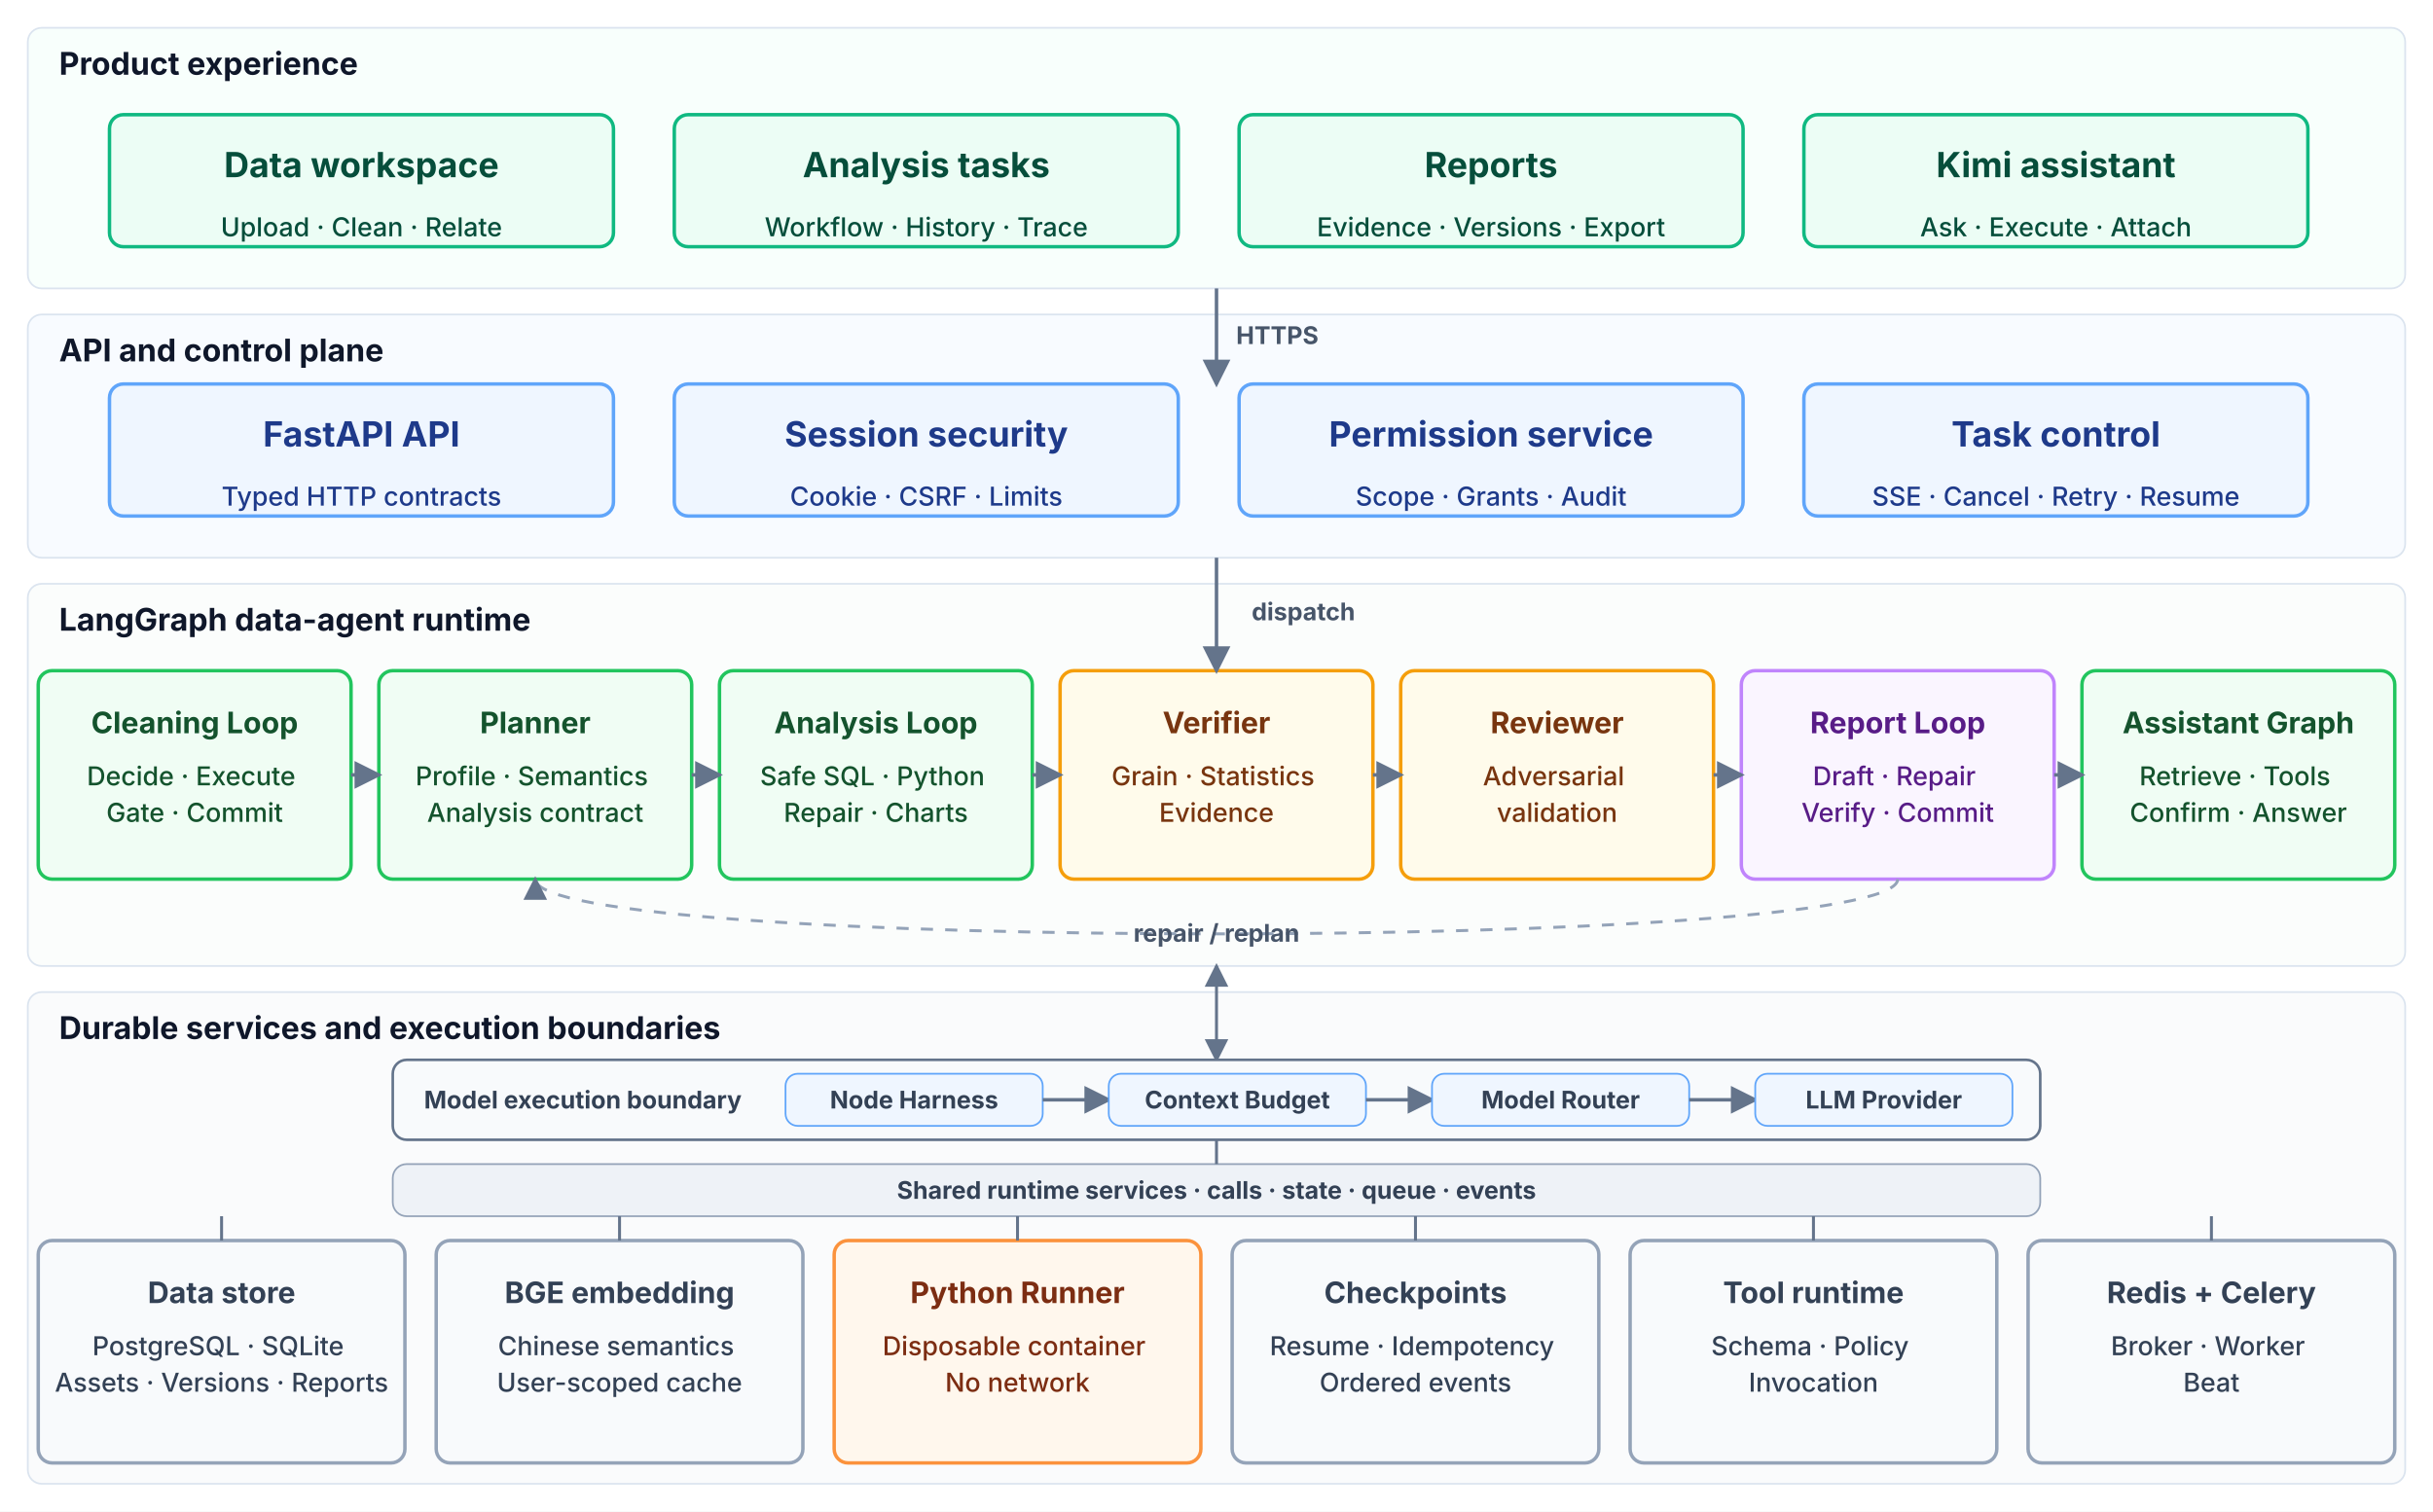
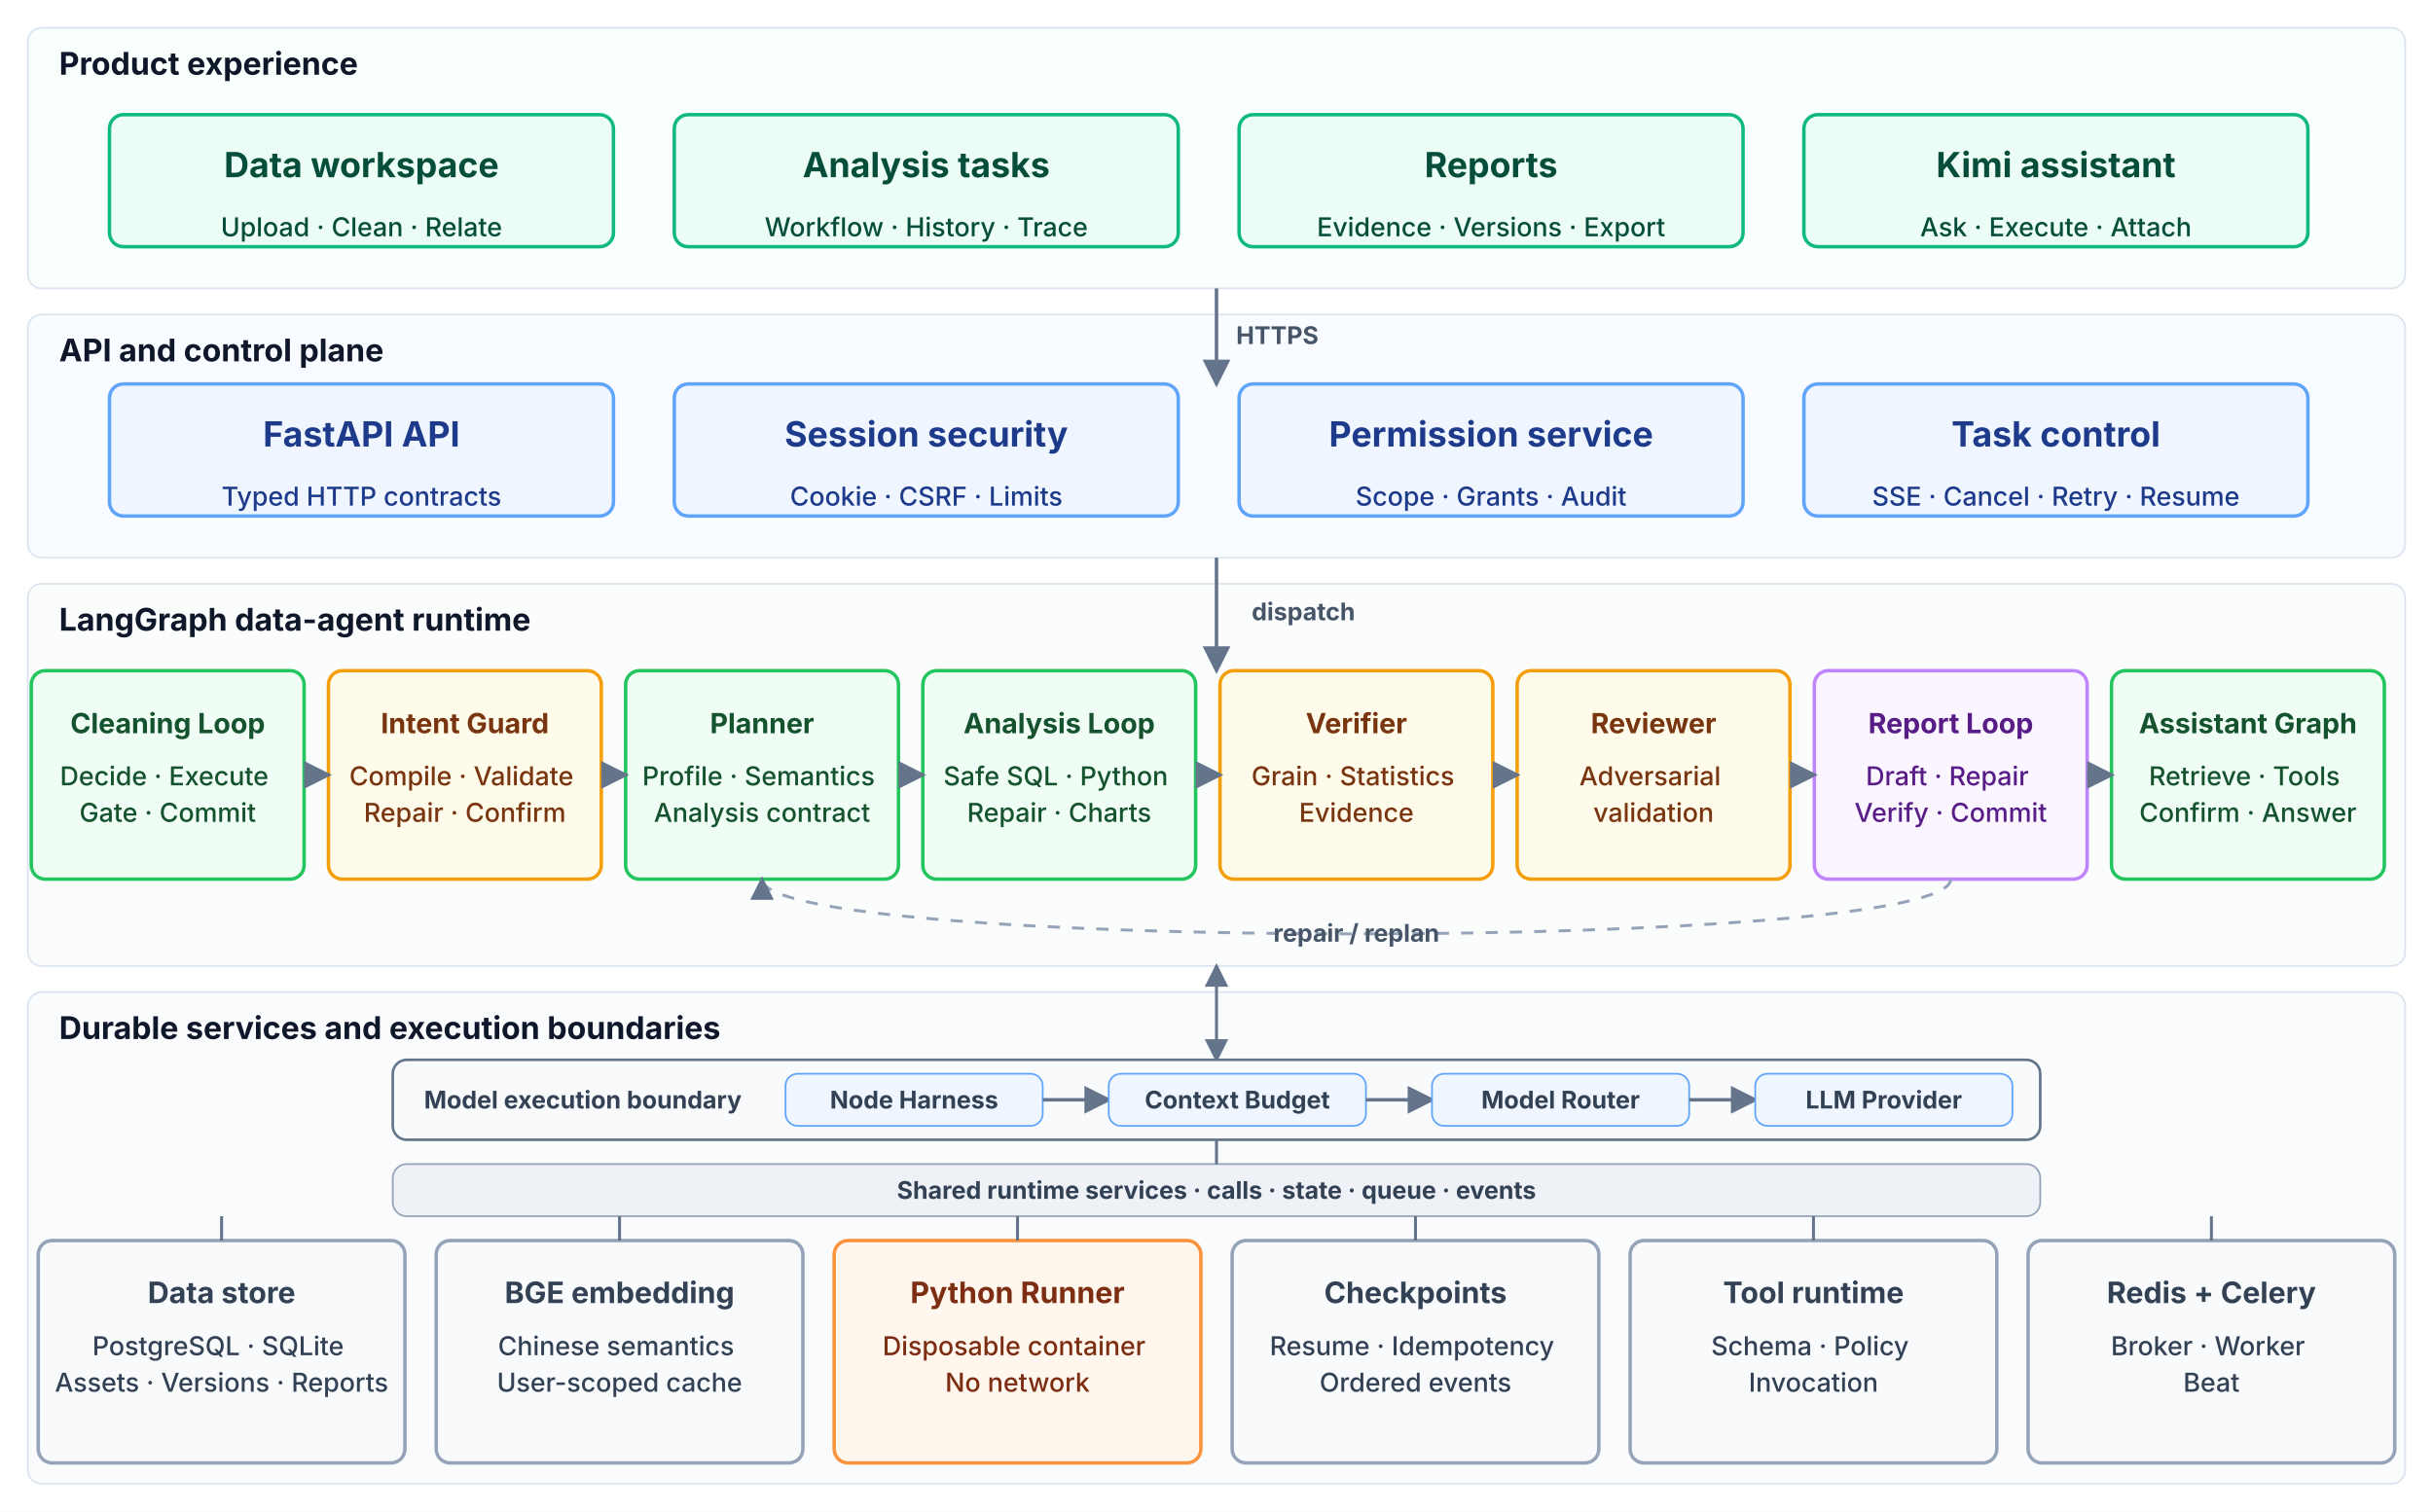
<svg xmlns="http://www.w3.org/2000/svg" width="1400" height="870" viewBox="0 0 1400 870" role="img" aria-labelledby="title desc">
  <defs>
    <marker id="arrow" markerWidth="8" markerHeight="8" refX="7" refY="4" orient="auto-start-reverse" markerUnits="strokeWidth">
      <path d="M0,0 L8,4 L0,8 Z" fill="#64748b" />
    </marker>
    <style>
      text { font-family: Inter, "Segoe UI", "Microsoft YaHei", Arial, sans-serif; }
      .layer { font-size: 18px; font-weight: 700; fill: #0f172a; }
      .card-title { font-weight: 700; }
      .card-detail { font-size: 15px; font-weight: 500; }
      .arrow { stroke: #64748b; stroke-width: 2; fill: none; }
      .arrow.muted { stroke: #94a3b8; stroke-width: 1.7; }
      .shared-connection { stroke: #64748b; stroke-width: 1.7; fill: none; }
      .flow-label { font-size: 14px; font-weight: 700; fill: #475569; }
      .service-bus { font-size: 14px; font-weight: 700; fill: #334155; }
    </style>
  </defs>
  <rect width="1400" height="870" fill="#ffffff" />
  <rect x="16" y="16" width="1368" height="150" rx="8" fill="#f8fffc" stroke="#dbe4ef" />
  <text x="34" y="43" class="layer">Product experience</text>
  <rect x="16" y="181" width="1368" height="140" rx="8" fill="#f8fbff" stroke="#dbe4ef" />
  <text x="34" y="208" class="layer">API and control plane</text>
  <rect x="16" y="336" width="1368" height="220" rx="8" fill="#fbfdfc" stroke="#dbe4ef" />
  <text x="34" y="363" class="layer">LangGraph data-agent runtime</text>
  <rect x="16" y="571" width="1368" height="283" rx="8" fill="#fafbfc" stroke="#dbe4ef" />
  <text x="34" y="598" class="layer">Durable services and execution boundaries</text>
  <rect x="63" y="66" width="290" height="76" rx="8" fill="#ecfdf5" stroke="#10b981" stroke-width="2" />
  <text x="208" y="102" text-anchor="middle" class="card-title" font-size="20" fill="#064e3b">Data workspace</text>
  <text text-anchor="middle" class="card-detail" fill="#064e3b">
    <tspan x="208" y="136">Upload · Clean · Relate</tspan>
  </text>
  <rect x="388" y="66" width="290" height="76" rx="8" fill="#ecfdf5" stroke="#10b981" stroke-width="2" />
  <text x="533" y="102" text-anchor="middle" class="card-title" font-size="20" fill="#064e3b">Analysis tasks</text>
  <text text-anchor="middle" class="card-detail" fill="#064e3b">
    <tspan x="533" y="136">Workflow · History · Trace</tspan>
  </text>
  <rect x="713" y="66" width="290" height="76" rx="8" fill="#ecfdf5" stroke="#10b981" stroke-width="2" />
  <text x="858" y="102" text-anchor="middle" class="card-title" font-size="20" fill="#064e3b">Reports</text>
  <text text-anchor="middle" class="card-detail" fill="#064e3b">
    <tspan x="858" y="136">Evidence · Versions · Export</tspan>
  </text>
  <rect x="1038" y="66" width="290" height="76" rx="8" fill="#ecfdf5" stroke="#10b981" stroke-width="2" />
  <text x="1183" y="102" text-anchor="middle" class="card-title" font-size="20" fill="#064e3b">Kimi assistant</text>
  <text text-anchor="middle" class="card-detail" fill="#064e3b">
    <tspan x="1183" y="136">Ask · Execute · Attach</tspan>
  </text>
  <rect x="63" y="221" width="290" height="76" rx="8" fill="#eff6ff" stroke="#60a5fa" stroke-width="2" />
  <text x="208" y="257" text-anchor="middle" class="card-title" font-size="20" fill="#1e3a8a">FastAPI API</text>
  <text text-anchor="middle" class="card-detail" fill="#1e3a8a">
    <tspan x="208" y="291">Typed HTTP contracts</tspan>
  </text>
  <rect x="388" y="221" width="290" height="76" rx="8" fill="#eff6ff" stroke="#60a5fa" stroke-width="2" />
  <text x="533" y="257" text-anchor="middle" class="card-title" font-size="20" fill="#1e3a8a">Session security</text>
  <text text-anchor="middle" class="card-detail" fill="#1e3a8a">
    <tspan x="533" y="291">Cookie · CSRF · Limits</tspan>
  </text>
  <rect x="713" y="221" width="290" height="76" rx="8" fill="#eff6ff" stroke="#60a5fa" stroke-width="2" />
  <text x="858" y="257" text-anchor="middle" class="card-title" font-size="20" fill="#1e3a8a">Permission service</text>
  <text text-anchor="middle" class="card-detail" fill="#1e3a8a">
    <tspan x="858" y="291">Scope · Grants · Audit</tspan>
  </text>
  <rect x="1038" y="221" width="290" height="76" rx="8" fill="#eff6ff" stroke="#60a5fa" stroke-width="2" />
  <text x="1183" y="257" text-anchor="middle" class="card-title" font-size="20" fill="#1e3a8a">Task control</text>
  <text text-anchor="middle" class="card-detail" fill="#1e3a8a">
    <tspan x="1183" y="291">SSE · Cancel · Retry · Resume</tspan>
  </text>
-   <rect x="22" y="386" width="180" height="120" rx="8" fill="#f0fdf4" stroke="#22c55e" stroke-width="2" />
-   <text x="112" y="422" text-anchor="middle" class="card-title" font-size="17" fill="#14532d">Cleaning Loop</text>
+   <rect x="18" y="386" width="157" height="120" rx="8" fill="#f0fdf4" stroke="#22c55e" stroke-width="2" />
+   <text x="96.5" y="422" text-anchor="middle" class="card-title" font-size="16" fill="#14532d">Cleaning Loop</text>
  <text text-anchor="middle" class="card-detail" fill="#14532d">
-     <tspan x="112" y="452">Decide · Execute</tspan>
-     <tspan x="112" y="473">Gate · Commit</tspan>
+     <tspan x="96.5" y="452">Decide · Execute</tspan>
+     <tspan x="96.5" y="473">Gate · Commit</tspan>
  </text>
-   <rect x="218" y="386" width="180" height="120" rx="8" fill="#f0fdf4" stroke="#22c55e" stroke-width="2" />
-   <text x="308" y="422" text-anchor="middle" class="card-title" font-size="17" fill="#14532d">Planner</text>
+   <rect x="189" y="386" width="157" height="120" rx="8" fill="#fffbeb" stroke="#f59e0b" stroke-width="2" />
+   <text x="267.5" y="422" text-anchor="middle" class="card-title" font-size="16" fill="#78350f">Intent Guard</text>
+   <text text-anchor="middle" class="card-detail" fill="#78350f">
+     <tspan x="267.5" y="452">Compile · Validate</tspan>
+     <tspan x="267.5" y="473">Repair · Confirm</tspan>
+   </text>
+   <rect x="360" y="386" width="157" height="120" rx="8" fill="#f0fdf4" stroke="#22c55e" stroke-width="2" />
+   <text x="438.5" y="422" text-anchor="middle" class="card-title" font-size="16" fill="#14532d">Planner</text>
  <text text-anchor="middle" class="card-detail" fill="#14532d">
-     <tspan x="308" y="452">Profile · Semantics</tspan>
-     <tspan x="308" y="473">Analysis contract</tspan>
+     <tspan x="438.5" y="452">Profile · Semantics</tspan>
+     <tspan x="438.5" y="473">Analysis contract</tspan>
  </text>
-   <rect x="414" y="386" width="180" height="120" rx="8" fill="#f0fdf4" stroke="#22c55e" stroke-width="2" />
-   <text x="504" y="422" text-anchor="middle" class="card-title" font-size="17" fill="#14532d">Analysis Loop</text>
+   <rect x="531" y="386" width="157" height="120" rx="8" fill="#f0fdf4" stroke="#22c55e" stroke-width="2" />
+   <text x="609.5" y="422" text-anchor="middle" class="card-title" font-size="16" fill="#14532d">Analysis Loop</text>
  <text text-anchor="middle" class="card-detail" fill="#14532d">
-     <tspan x="504" y="452">Safe SQL · Python</tspan>
-     <tspan x="504" y="473">Repair · Charts</tspan>
+     <tspan x="609.5" y="452">Safe SQL · Python</tspan>
+     <tspan x="609.5" y="473">Repair · Charts</tspan>
  </text>
-   <rect x="610" y="386" width="180" height="120" rx="8" fill="#fffbeb" stroke="#f59e0b" stroke-width="2" />
-   <text x="700" y="422" text-anchor="middle" class="card-title" font-size="17" fill="#78350f">Verifier</text>
+   <rect x="702" y="386" width="157" height="120" rx="8" fill="#fffbeb" stroke="#f59e0b" stroke-width="2" />
+   <text x="780.5" y="422" text-anchor="middle" class="card-title" font-size="16" fill="#78350f">Verifier</text>
  <text text-anchor="middle" class="card-detail" fill="#78350f">
-     <tspan x="700" y="452">Grain · Statistics</tspan>
-     <tspan x="700" y="473">Evidence</tspan>
+     <tspan x="780.5" y="452">Grain · Statistics</tspan>
+     <tspan x="780.5" y="473">Evidence</tspan>
  </text>
-   <rect x="806" y="386" width="180" height="120" rx="8" fill="#fffbeb" stroke="#f59e0b" stroke-width="2" />
-   <text x="896" y="422" text-anchor="middle" class="card-title" font-size="17" fill="#78350f">Reviewer</text>
+   <rect x="873" y="386" width="157" height="120" rx="8" fill="#fffbeb" stroke="#f59e0b" stroke-width="2" />
+   <text x="951.5" y="422" text-anchor="middle" class="card-title" font-size="16" fill="#78350f">Reviewer</text>
  <text text-anchor="middle" class="card-detail" fill="#78350f">
-     <tspan x="896" y="452">Adversarial</tspan>
-     <tspan x="896" y="473">validation</tspan>
+     <tspan x="951.5" y="452">Adversarial</tspan>
+     <tspan x="951.5" y="473">validation</tspan>
  </text>
-   <rect x="1002" y="386" width="180" height="120" rx="8" fill="#faf5ff" stroke="#c084fc" stroke-width="2" />
-   <text x="1092" y="422" text-anchor="middle" class="card-title" font-size="17" fill="#581c87">Report Loop</text>
+   <rect x="1044" y="386" width="157" height="120" rx="8" fill="#faf5ff" stroke="#c084fc" stroke-width="2" />
+   <text x="1122.5" y="422" text-anchor="middle" class="card-title" font-size="16" fill="#581c87">Report Loop</text>
  <text text-anchor="middle" class="card-detail" fill="#581c87">
-     <tspan x="1092" y="452">Draft · Repair</tspan>
-     <tspan x="1092" y="473">Verify · Commit</tspan>
+     <tspan x="1122.5" y="452">Draft · Repair</tspan>
+     <tspan x="1122.5" y="473">Verify · Commit</tspan>
  </text>
-   <rect x="1198" y="386" width="180" height="120" rx="8" fill="#f0fdf4" stroke="#22c55e" stroke-width="2" />
-   <text x="1288" y="422" text-anchor="middle" class="card-title" font-size="17" fill="#14532d">Assistant Graph</text>
+   <rect x="1215" y="386" width="157" height="120" rx="8" fill="#f0fdf4" stroke="#22c55e" stroke-width="2" />
+   <text x="1293.5" y="422" text-anchor="middle" class="card-title" font-size="16" fill="#14532d">Assistant Graph</text>
  <text text-anchor="middle" class="card-detail" fill="#14532d">
-     <tspan x="1288" y="452">Retrieve · Tools</tspan>
-     <tspan x="1288" y="473">Confirm · Answer</tspan>
+     <tspan x="1293.5" y="452">Retrieve · Tools</tspan>
+     <tspan x="1293.5" y="473">Confirm · Answer</tspan>
  </text>
  <rect x="22" y="714" width="211" height="128" rx="8" fill="#f8fafc" stroke="#94a3b8" stroke-width="2" />
  <text x="127.5" y="750" text-anchor="middle" class="card-title" font-size="17" fill="#334155">Data store</text>
  <text text-anchor="middle" class="card-detail" fill="#334155">
    <tspan x="127.5" y="780">PostgreSQL · SQLite</tspan>
    <tspan x="127.5" y="801">Assets · Versions · Reports</tspan>
  </text>
  <rect x="251" y="714" width="211" height="128" rx="8" fill="#f8fafc" stroke="#94a3b8" stroke-width="2" />
  <text x="356.5" y="750" text-anchor="middle" class="card-title" font-size="17" fill="#334155">BGE embedding</text>
  <text text-anchor="middle" class="card-detail" fill="#334155">
    <tspan x="356.5" y="780">Chinese semantics</tspan>
    <tspan x="356.5" y="801">User-scoped cache</tspan>
  </text>
  <rect x="480" y="714" width="211" height="128" rx="8" fill="#fff7ed" stroke="#fb923c" stroke-width="2" />
  <text x="585.5" y="750" text-anchor="middle" class="card-title" font-size="17" fill="#7c2d12">Python Runner</text>
  <text text-anchor="middle" class="card-detail" fill="#7c2d12">
    <tspan x="585.5" y="780">Disposable container</tspan>
    <tspan x="585.5" y="801">No network</tspan>
  </text>
  <rect x="709" y="714" width="211" height="128" rx="8" fill="#f8fafc" stroke="#94a3b8" stroke-width="2" />
  <text x="814.5" y="750" text-anchor="middle" class="card-title" font-size="17" fill="#334155">Checkpoints</text>
  <text text-anchor="middle" class="card-detail" fill="#334155">
    <tspan x="814.5" y="780">Resume · Idempotency</tspan>
    <tspan x="814.5" y="801">Ordered events</tspan>
  </text>
  <rect x="938" y="714" width="211" height="128" rx="8" fill="#f8fafc" stroke="#94a3b8" stroke-width="2" />
  <text x="1043.5" y="750" text-anchor="middle" class="card-title" font-size="17" fill="#334155">Tool runtime</text>
  <text text-anchor="middle" class="card-detail" fill="#334155">
    <tspan x="1043.5" y="780">Schema · Policy</tspan>
    <tspan x="1043.5" y="801">Invocation</tspan>
  </text>
  <rect x="1167" y="714" width="211" height="128" rx="8" fill="#f8fafc" stroke="#94a3b8" stroke-width="2" />
  <text x="1272.5" y="750" text-anchor="middle" class="card-title" font-size="17" fill="#334155">Redis + Celery</text>
  <text text-anchor="middle" class="card-detail" fill="#334155">
    <tspan x="1272.5" y="780">Broker · Worker</tspan>
    <tspan x="1272.5" y="801">Beat</tspan>
  </text>
  <line x1="700" y1="166" x2="700" y2="221" class="arrow" marker-end="url(#arrow)" />
  <text x="735" y="198" text-anchor="middle" class="flow-label">HTTPS</text>
  <line x1="700" y1="321" x2="700" y2="386" class="arrow" marker-end="url(#arrow)" />
  <text x="750" y="357" text-anchor="middle" class="flow-label">dispatch</text>
-   <line x1="202" y1="446" x2="218" y2="446" class="arrow" marker-end="url(#arrow)" />
-   <line x1="398" y1="446" x2="414" y2="446" class="arrow" marker-end="url(#arrow)" />
-   <line x1="594" y1="446" x2="610" y2="446" class="arrow" marker-end="url(#arrow)" />
-   <line x1="790" y1="446" x2="806" y2="446" class="arrow" marker-end="url(#arrow)" />
-   <line x1="986" y1="446" x2="1002" y2="446" class="arrow" marker-end="url(#arrow)" />
-   <line x1="1182" y1="446" x2="1198" y2="446" class="arrow" marker-end="url(#arrow)" />
+   <line x1="175" y1="446" x2="189" y2="446" class="arrow" marker-end="url(#arrow)" />
+   <line x1="346" y1="446" x2="360" y2="446" class="arrow" marker-end="url(#arrow)" />
+   <line x1="517" y1="446" x2="531" y2="446" class="arrow" marker-end="url(#arrow)" />
+   <line x1="688" y1="446" x2="702" y2="446" class="arrow" marker-end="url(#arrow)" />
+   <line x1="859" y1="446" x2="873" y2="446" class="arrow" marker-end="url(#arrow)" />
+   <line x1="1030" y1="446" x2="1044" y2="446" class="arrow" marker-end="url(#arrow)" />
+   <line x1="1201" y1="446" x2="1215" y2="446" class="arrow" marker-end="url(#arrow)" />
  <line x1="700" y1="556" x2="700" y2="610" class="shared-connection" marker-start="url(#arrow)" marker-end="url(#arrow)" />
  <rect x="226" y="610" width="948" height="46" rx="8" fill="#f8fafc" stroke="#64748b" stroke-width="1.5" />
  <text x="244" y="638" class="service-bus">Model execution boundary</text>
  <rect x="452" y="618" width="148" height="30" rx="7" fill="#eff6ff" stroke="#60a5fa" />
  <text x="526" y="638" text-anchor="middle" class="service-bus" fill="#1e3a8a">Node Harness</text>
  <line x1="600" y1="633" x2="638" y2="633" class="arrow" marker-end="url(#arrow)" />
  <rect x="638" y="618" width="148" height="30" rx="7" fill="#eff6ff" stroke="#60a5fa" />
  <text x="712" y="638" text-anchor="middle" class="service-bus" fill="#1e3a8a">Context Budget</text>
  <line x1="786" y1="633" x2="824" y2="633" class="arrow" marker-end="url(#arrow)" />
  <rect x="824" y="618" width="148" height="30" rx="7" fill="#eff6ff" stroke="#60a5fa" />
  <text x="898" y="638" text-anchor="middle" class="service-bus" fill="#1e3a8a">Model Router</text>
  <line x1="972" y1="633" x2="1010" y2="633" class="arrow" marker-end="url(#arrow)" />
  <rect x="1010" y="618" width="148" height="30" rx="7" fill="#eff6ff" stroke="#60a5fa" />
  <text x="1084" y="638" text-anchor="middle" class="service-bus" fill="#1e3a8a">LLM Provider</text>
  <rect x="226" y="670" width="948" height="30" rx="8" fill="#eef2f7" stroke="#94a3b8" />
  <text x="700" y="690" text-anchor="middle" class="service-bus">Shared runtime services · calls · state · queue · events</text>
  <line x1="700" y1="656" x2="700" y2="670" class="shared-connection" />
  <line x1="127.5" y1="700" x2="127.5" y2="714" class="shared-connection" />
  <line x1="356.5" y1="700" x2="356.5" y2="714" class="shared-connection" />
  <line x1="585.5" y1="700" x2="585.5" y2="714" class="shared-connection" />
  <line x1="814.5" y1="700" x2="814.5" y2="714" class="shared-connection" />
  <line x1="1043.5" y1="700" x2="1043.5" y2="714" class="shared-connection" />
  <line x1="1272.5" y1="700" x2="1272.5" y2="714" class="shared-connection" />
-   <path d="M 1092 506 C 1092 548, 308 548, 308 506" class="arrow muted" stroke-dasharray="7 7" marker-end="url(#arrow)" />
-   <text x="700" y="542" text-anchor="middle" class="flow-label">repair / replan</text>
+   <path d="M 1122.5 506 C 1122.5 548, 438.5 548, 438.5 506" class="arrow muted" stroke-dasharray="7 7" marker-end="url(#arrow)" />
+   <text x="780.5" y="542" text-anchor="middle" class="flow-label">repair / replan</text>
</svg>
